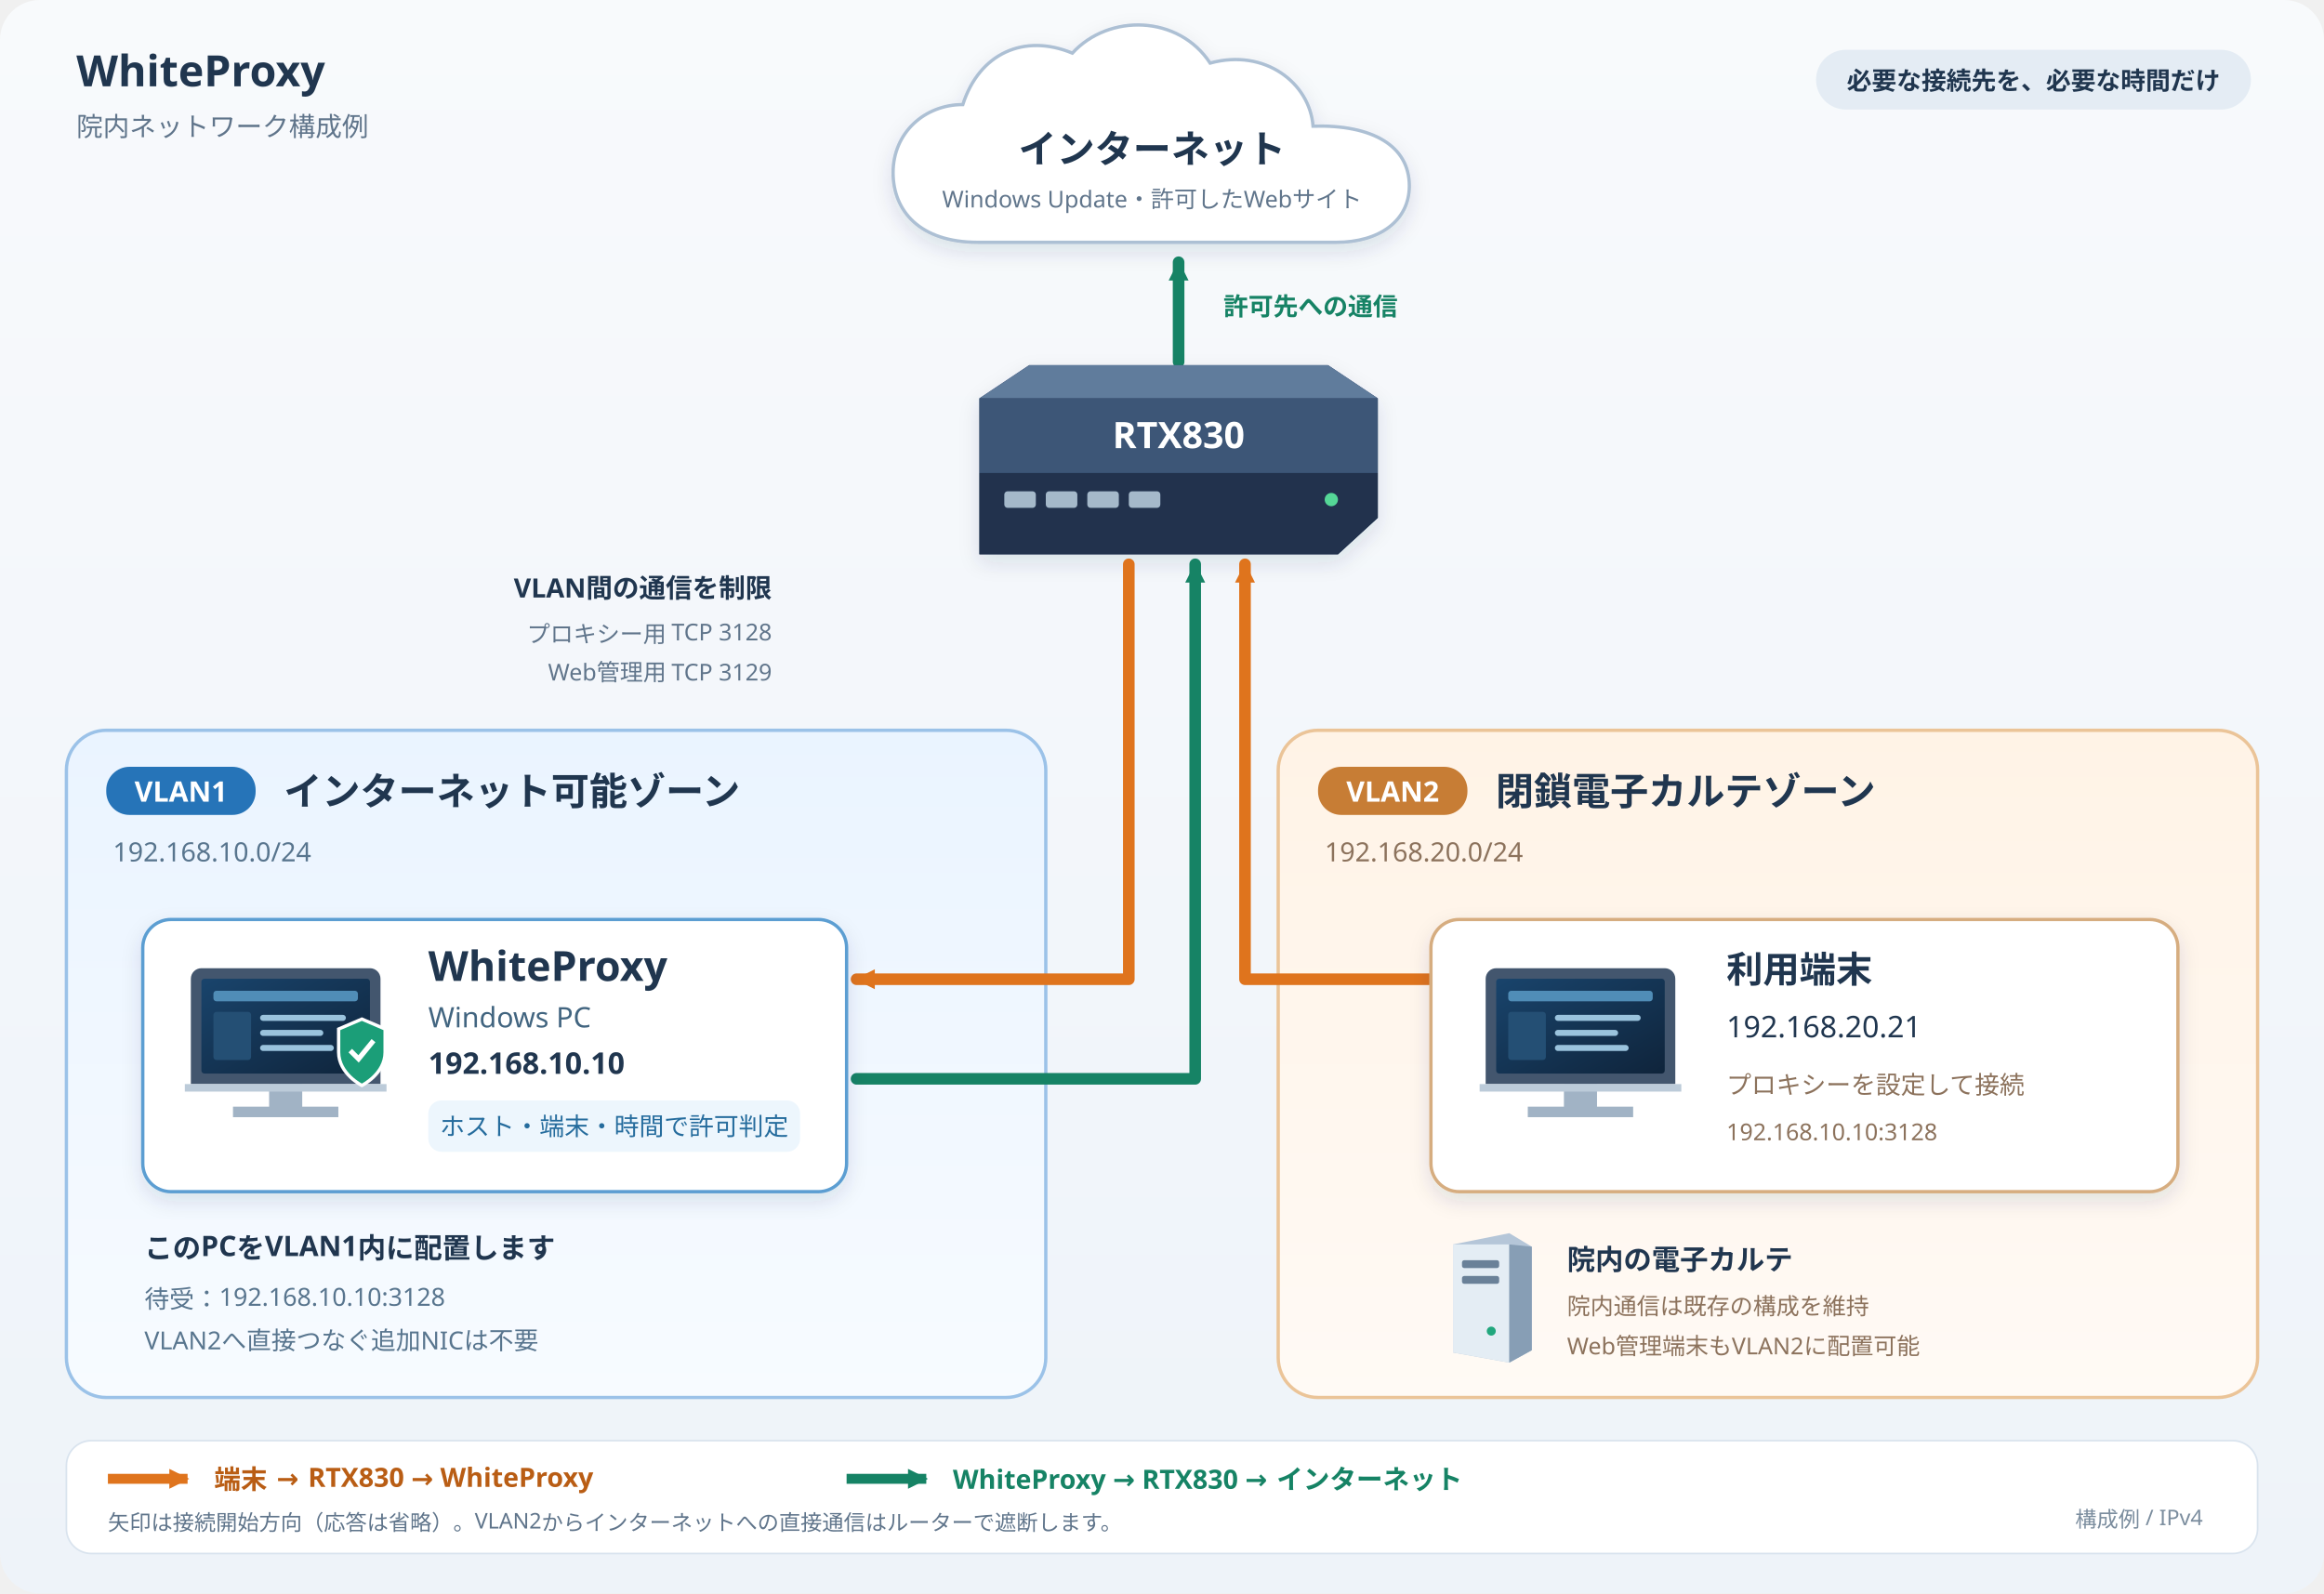
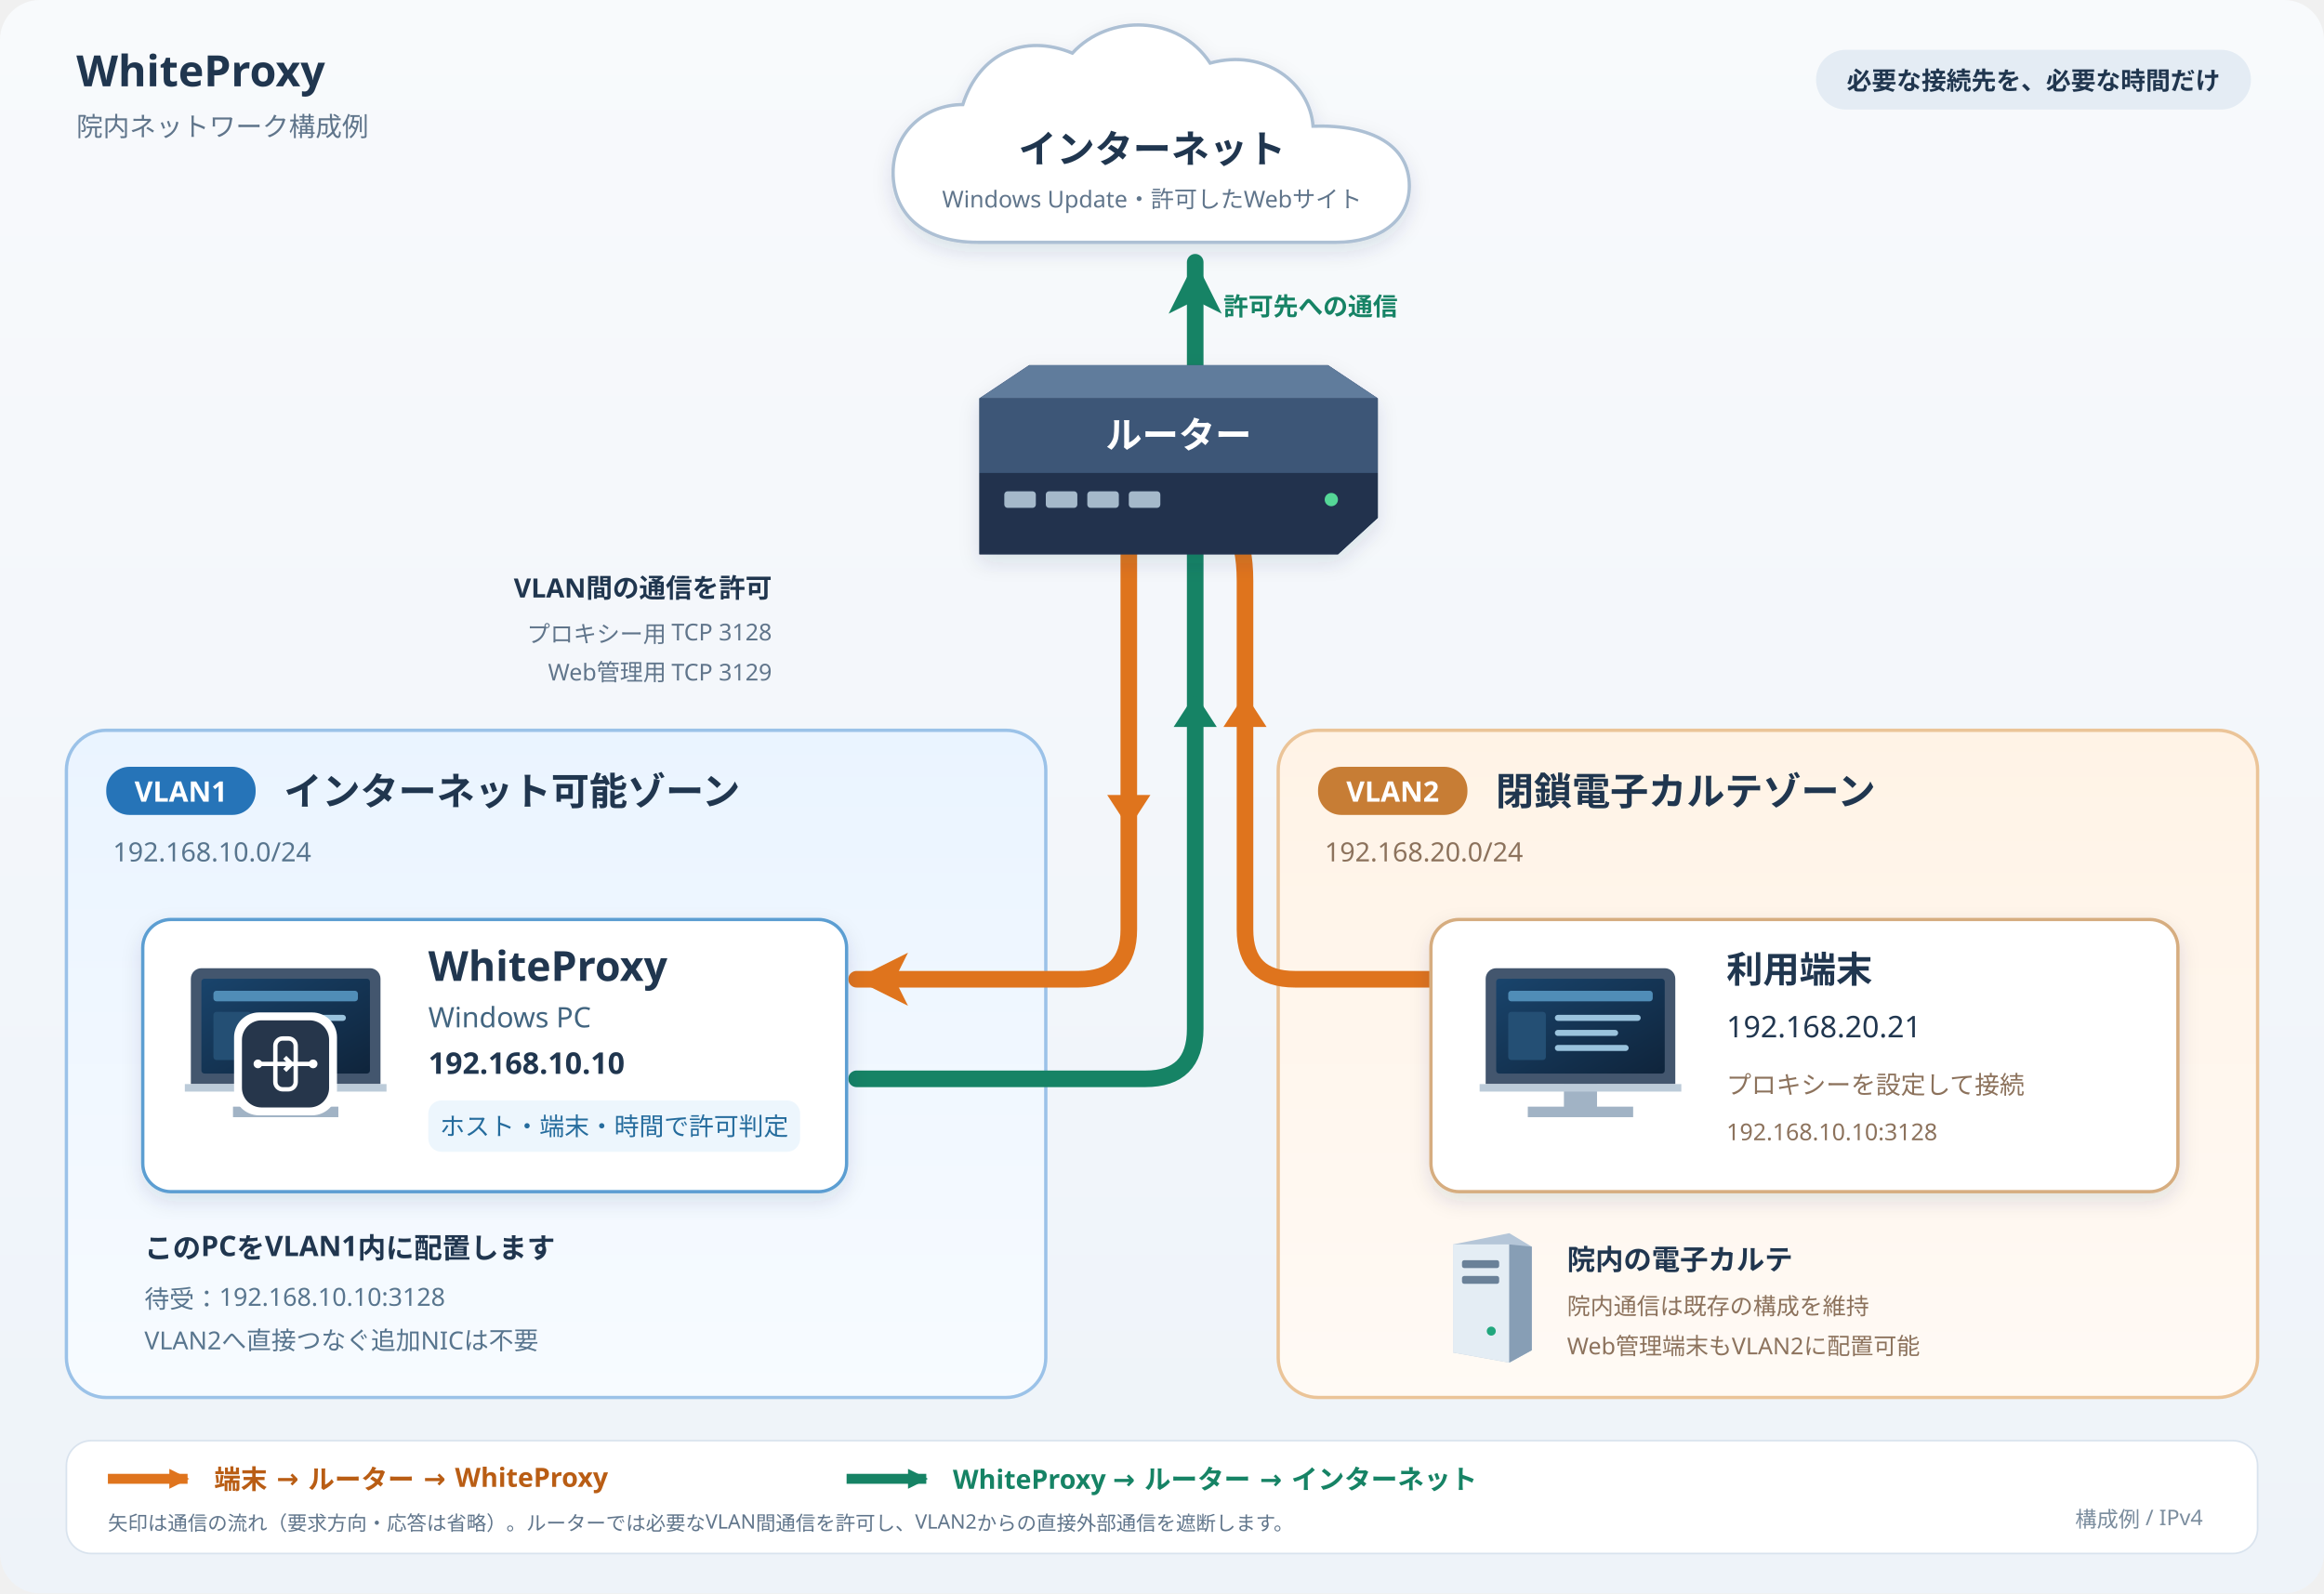
<svg xmlns="http://www.w3.org/2000/svg" width="1400" height="960" viewBox="0 0 1400 960" role="img" aria-labelledby="title desc">
  <defs>
    <linearGradient id="page" x2="0" y2="1">
      <stop stop-color="#f8fafc" />
      <stop offset="1" stop-color="#eef3f9" />
    </linearGradient>
    <linearGradient id="blueZone" x2="0" y2="1">
      <stop stop-color="#eaf4ff" />
      <stop offset="1" stop-color="#f7fbff" />
    </linearGradient>
    <linearGradient id="orangeZone" x2="0" y2="1">
      <stop stop-color="#fff3e6" />
      <stop offset="1" stop-color="#fffaf5" />
    </linearGradient>
    <linearGradient id="screen" x2="1" y2="1">
      <stop stop-color="#19446c" />
      <stop offset="1" stop-color="#0f243b" />
    </linearGradient>
    <filter id="shadow" x="-20%" y="-30%" width="140%" height="170%">
      <feDropShadow dx="0" dy="5" stdDeviation="6" flood-color="#1c3554" flood-opacity=".12" />
    </filter>
    <marker id="orangeArrow" markerWidth="14" markerHeight="14" refX="11" refY="6" orient="auto" markerUnits="userSpaceOnUse">
      <path d="M0 0 12 6 0 12z" fill="#df741d" />
    </marker>
    <marker id="greenArrow" markerWidth="14" markerHeight="14" refX="11" refY="6" orient="auto" markerUnits="userSpaceOnUse">
      <path d="M0 0 12 6 0 12z" fill="#168365" />
    </marker>
    <symbol id="pc" viewBox="0 0 150 120">
      <path d="M18 8h112a7 7 0 0 1 7 7v70H11V15a7 7 0 0 1 7-7" fill="#43566e" />
      <rect x="18" y="15" width="112" height="63" rx="2" fill="url(#screen)" />
      <rect x="26" y="23" width="96" height="7" rx="2" fill="#508db7" />
      <rect x="26" y="37" width="25" height="32" rx="2" fill="#244f74" />
      <path d="M59 41h53M59 51h38M59 61h45" stroke="#9ac3dd" stroke-width="4" stroke-linecap="round" />
      <path d="M63 85h22v15h24v7H39v-7h24z" fill="#a1b3c5" />
      <path d="M7 85h134v5H7z" fill="#bccbd9" />
    </symbol>
    <symbol id="server" viewBox="0 0 88 115">
      <path d="M12 10 62 0 82 12v92l-20 11-50-9z" fill="#b5c6d8" />
      <path d="M12 10h50v105l-50-9z" fill="#e4edf4" />
      <path d="m62 10 20 2v92l-20 11z" fill="#879eb5" />
      <rect x="20" y="24" width="33" height="7" rx="2" fill="#6a8198" />
      <rect x="20" y="38" width="33" height="7" rx="2" fill="#6a8198" />
      <circle cx="46" cy="87" r="4" fill="#21a77d" />
    </symbol>
+     <marker id="orangeFlow" markerWidth="36" markerHeight="36" refX="31" refY="16" orient="auto" markerUnits="userSpaceOnUse">
+       <path d="M0 0 32 16 0 32 8 16z" fill="#df741d" />
+     </marker>
+     <marker id="greenFlow" markerWidth="36" markerHeight="36" refX="31" refY="16" orient="auto" markerUnits="userSpaceOnUse">
+       <path d="M0 0 32 16 0 32 8 16z" fill="#168365" />
+     </marker>
+     <symbol id="whiteproxy-icon" viewBox="0 0 256 256">
+       <rect x="8" y="8" width="240" height="240" rx="54" fill="#26364b" />
+       <g fill="none" stroke="white" stroke-width="12">
+         <rect x="100" y="58" width="56" height="140" rx="20" />
+         <path d="M52 128h152 M126 110l18 18-18 18" />
+       </g>
+       <g fill="white">
+         <circle cx="52" cy="128" r="12" />
+         <circle cx="204" cy="128" r="12" />
+       </g>
+     </symbol>
  </defs>
  <rect width="1400" height="960" rx="24" fill="url(#page)" />
  <g font-family="'Yu Gothic','Meiryo',sans-serif" fill="#20364f">
    <text x="46" y="52" font-size="26" font-weight="700">WhiteProxy</text>
    <text x="46" y="82" font-size="16" fill="#60758b">院内ネットワーク構成例</text>
    <rect x="1094" y="30" width="262" height="36" rx="18" fill="#e4ecf4" />
    <text x="1225" y="54" text-anchor="middle" font-size="15" font-weight="700">必要な接続先を、必要な時間だけ</text>
    <g filter="url(#shadow)">
      <path d="M589 146c-35 0-51-19-51-42 0-24 19-41 42-41 10-31 37-43 66-31 22-24 64-23 83 6 33-9 60 12 62 38 36-1 58 12 58 36 0 21-18 34-44 34z" fill="#fff" stroke="#adc0d4" stroke-width="2" />
    </g>
    <text x="694" y="98" text-anchor="middle" font-size="23" font-weight="700">インターネット</text>
    <text x="694" y="125" text-anchor="middle" font-size="14" fill="#60758b">Windows Update・許可したWebサイト</text>
-     <path d="M710 218V158" stroke="#168365" stroke-width="7" stroke-linecap="round" marker-end="url(#greenArrow)" fill="none" />
    <text x="737" y="190" font-size="15" fill="#168365" font-weight="700">許可先への通信</text>
+     <text x="465" y="360" text-anchor="end" font-size="16" font-weight="700">VLAN間の通信を許可</text>
+     <text x="465" y="387" text-anchor="end" font-size="14" fill="#60758b">プロキシー用 TCP 3128</text>
+     <text x="465" y="410" text-anchor="end" font-size="14" fill="#60758b">Web管理用 TCP 3129</text>
+     <rect x="40" y="440" width="590" height="402" rx="24" fill="url(#blueZone)" stroke="#9bc2e8" stroke-width="2" />
+     <rect x="770" y="440" width="590" height="402" rx="24" fill="url(#orangeZone)" stroke="#ebc498" stroke-width="2" />
+     <rect x="64" y="462" width="90" height="29" rx="14" fill="#2674b8" />
+     <text x="109" y="483" text-anchor="middle" font-size="17" fill="#fff" font-weight="700">VLAN1</text>
+     <text x="171" y="485" font-size="23" font-weight="700">インターネット可能ゾーン</text>
+     <text x="68" y="519" font-size="16" fill="#58758e">192.168.10.0/24</text>
+     <rect x="794" y="462" width="90" height="29" rx="14" fill="#c77d35" />
+     <text x="839" y="483" text-anchor="middle" font-size="17" fill="#fff" font-weight="700">VLAN2</text>
+     <text x="901" y="485" font-size="23" font-weight="700">閉鎖電子カルテゾーン</text>
+     <text x="798" y="519" font-size="16" fill="#8c725c">192.168.20.0/24</text>
+     <path d="M862 590H780Q750 590 750 560V350Q750 305 720 305H710Q680 305 680 335V560Q680 590 650 590H516" fill="none" stroke="#df741d" stroke-width="10" stroke-linejoin="round" stroke-linecap="round" marker-end="url(#orangeFlow)" />
+     <path d="M516 650H690Q720 650 720 620V158" fill="none" stroke="#168365" stroke-width="10" stroke-linejoin="round" stroke-linecap="round" marker-end="url(#greenFlow)" />
+     <path d="m750 418-13 20h26z" fill="#df741d" />
+     <path d="m680 499-13-20h26z" fill="#df741d" />
+     <path d="m720 418-13 20h26z" fill="#168365" />
    <g filter="url(#shadow)">
      <path d="m590 240 30-20h180l30 20v72l-24 22H590z" fill="#283e5d" />
      <path d="m590 240 30-20h180l30 20z" fill="#607b9c" />
      <path d="M590 240h240v45H590z" fill="#3c5677" />
      <path d="M590 285h240v27l-24 22H590z" fill="#20324e" />
      <g fill="#a5b9ca">
        <rect x="605" y="296" width="19" height="10" rx="2" />
        <rect x="630" y="296" width="19" height="10" rx="2" />
        <rect x="655" y="296" width="19" height="10" rx="2" />
        <rect x="680" y="296" width="19" height="10" rx="2" />
      </g>
      <circle cx="802" cy="301" r="4" fill="#55d797" />
-       <text x="710" y="270" text-anchor="middle" fill="#fff" font-size="22" font-weight="700">RTX830</text>
+       <text x="710" y="270" text-anchor="middle" fill="#fff" font-size="22" font-weight="700">ルーター</text>
    </g>
-     <text x="465" y="360" text-anchor="end" font-size="16" font-weight="700">VLAN間の通信を制限</text>
-     <text x="465" y="387" text-anchor="end" font-size="14" fill="#60758b">プロキシー用 TCP 3128</text>
-     <text x="465" y="410" text-anchor="end" font-size="14" fill="#60758b">Web管理用 TCP 3129</text>
-     <rect x="40" y="440" width="590" height="402" rx="24" fill="url(#blueZone)" stroke="#9bc2e8" stroke-width="2" />
-     <rect x="770" y="440" width="590" height="402" rx="24" fill="url(#orangeZone)" stroke="#ebc498" stroke-width="2" />
-     <rect x="64" y="462" width="90" height="29" rx="14" fill="#2674b8" />
-     <text x="109" y="483" text-anchor="middle" font-size="17" fill="#fff" font-weight="700">VLAN1</text>
-     <text x="171" y="485" font-size="23" font-weight="700">インターネット可能ゾーン</text>
-     <text x="68" y="519" font-size="16" fill="#58758e">192.168.10.0/24</text>
-     <rect x="794" y="462" width="90" height="29" rx="14" fill="#c77d35" />
-     <text x="839" y="483" text-anchor="middle" font-size="17" fill="#fff" font-weight="700">VLAN2</text>
-     <text x="901" y="485" font-size="23" font-weight="700">閉鎖電子カルテゾーン</text>
-     <text x="798" y="519" font-size="16" fill="#8c725c">192.168.20.0/24</text>
-     <path d="M862 590H750V340" fill="none" stroke="#df741d" stroke-width="7" stroke-linejoin="round" stroke-linecap="round" marker-end="url(#orangeArrow)" />
-     <path d="M680 340V590H516" fill="none" stroke="#df741d" stroke-width="7" stroke-linejoin="round" stroke-linecap="round" marker-end="url(#orangeArrow)" />
-     <path d="M516 650H720V340" fill="none" stroke="#168365" stroke-width="7" stroke-linejoin="round" stroke-linecap="round" marker-end="url(#greenArrow)" />
    <g filter="url(#shadow)">
      <rect x="86" y="554" width="424" height="164" rx="17" fill="#fff" stroke="#5b9ed2" stroke-width="2" />
    </g>
    <use href="#pc" x="105" y="576" width="136" height="109" />
-     <path d="m204 620 14-6 14 6v14c0 13-14 20-14 20s-14-7-14-20z" fill="#1b9e78" stroke="#fff" stroke-width="2" />
-     <path d="m211 633 5 5 9-11" fill="none" stroke="#fff" stroke-width="3" />
+     <rect x="141" y="610" width="62" height="62" rx="15" fill="#fff" />
+     <use href="#whiteproxy-icon" x="144" y="613" width="56" height="56" />
    <text x="258" y="591" font-size="25" font-weight="700">WhiteProxy</text>
    <text x="258" y="619" font-size="17" fill="#426580">Windows PC</text>
    <text x="258" y="647" font-size="18" font-weight="700">192.168.10.10</text>
    <rect x="258" y="663" width="224" height="31" rx="8" fill="#edf6fd" />
    <text x="370" y="684" text-anchor="middle" font-size="15" fill="#256c9d">ホスト・端末・時間で許可判定</text>
    <text x="87" y="758" font-size="17" font-weight="700">このPCをVLAN1内に配置します</text>
    <text x="87" y="788" font-size="15" fill="#58758e">待受：192.168.10.10:3128</text>
    <text x="87" y="813" font-size="15" fill="#58758e">VLAN2へ直接つなぐ追加NICは不要</text>
    <g filter="url(#shadow)">
      <rect x="862" y="554" width="450" height="164" rx="17" fill="#fff" stroke="#d6ad80" stroke-width="2" />
    </g>
    <use href="#pc" x="885" y="576" width="136" height="109" />
    <text x="1040" y="592" font-size="22" font-weight="700">利用端末</text>
    <text x="1040" y="625" font-size="18">192.168.20.21</text>
    <text x="1040" y="659" font-size="15" fill="#8c725c">プロキシーを設定して接続</text>
    <text x="1040" y="687" font-size="14" fill="#8c725c">192.168.10.10:3128</text>
    <use href="#server" x="867" y="743" width="60" height="78" />
    <text x="944" y="765" font-size="17" font-weight="700">院内の電子カルテ</text>
    <text x="944" y="792" font-size="14" fill="#8c725c">院内通信は既存の構成を維持</text>
    <text x="944" y="816" font-size="14" fill="#8c725c">Web管理端末もVLAN2に配置可能</text>
    <rect x="40" y="868" width="1320" height="68" rx="15" fill="#fff" stroke="#d9e3ee" />
    <path d="M65 891h48" stroke="#df741d" stroke-width="6" marker-end="url(#orangeArrow)" />
-     <text x="129" y="897" font-size="16" font-weight="700" fill="#b95d14">端末 → RTX830 → WhiteProxy</text>
+     <text x="129" y="897" font-size="16" font-weight="700" fill="#b95d14">端末 → ルーター → WhiteProxy</text>
    <path d="M510 891h48" stroke="#168365" stroke-width="6" marker-end="url(#greenArrow)" />
-     <text x="574" y="897" font-size="16" font-weight="700" fill="#168365">WhiteProxy → RTX830 → インターネット</text>
-     <text x="65" y="922" font-size="13" fill="#60758b">矢印は接続開始方向（応答は省略）。VLAN2からインターネットへの直接通信はルーターで遮断します。</text>
+     <text x="574" y="897" font-size="16" font-weight="700" fill="#168365">WhiteProxy → ルーター → インターネット</text>
+     <text x="65" y="922" font-size="12" fill="#60758b">矢印は通信の流れ（要求方向・応答は省略）。ルーターでは必要なVLAN間通信を許可し、VLAN2からの直接外部通信を遮断します。</text>
    <text x="1327" y="920" text-anchor="end" font-size="13" fill="#7b8d9e">構成例 / IPv4</text>
  </g>
</svg>
